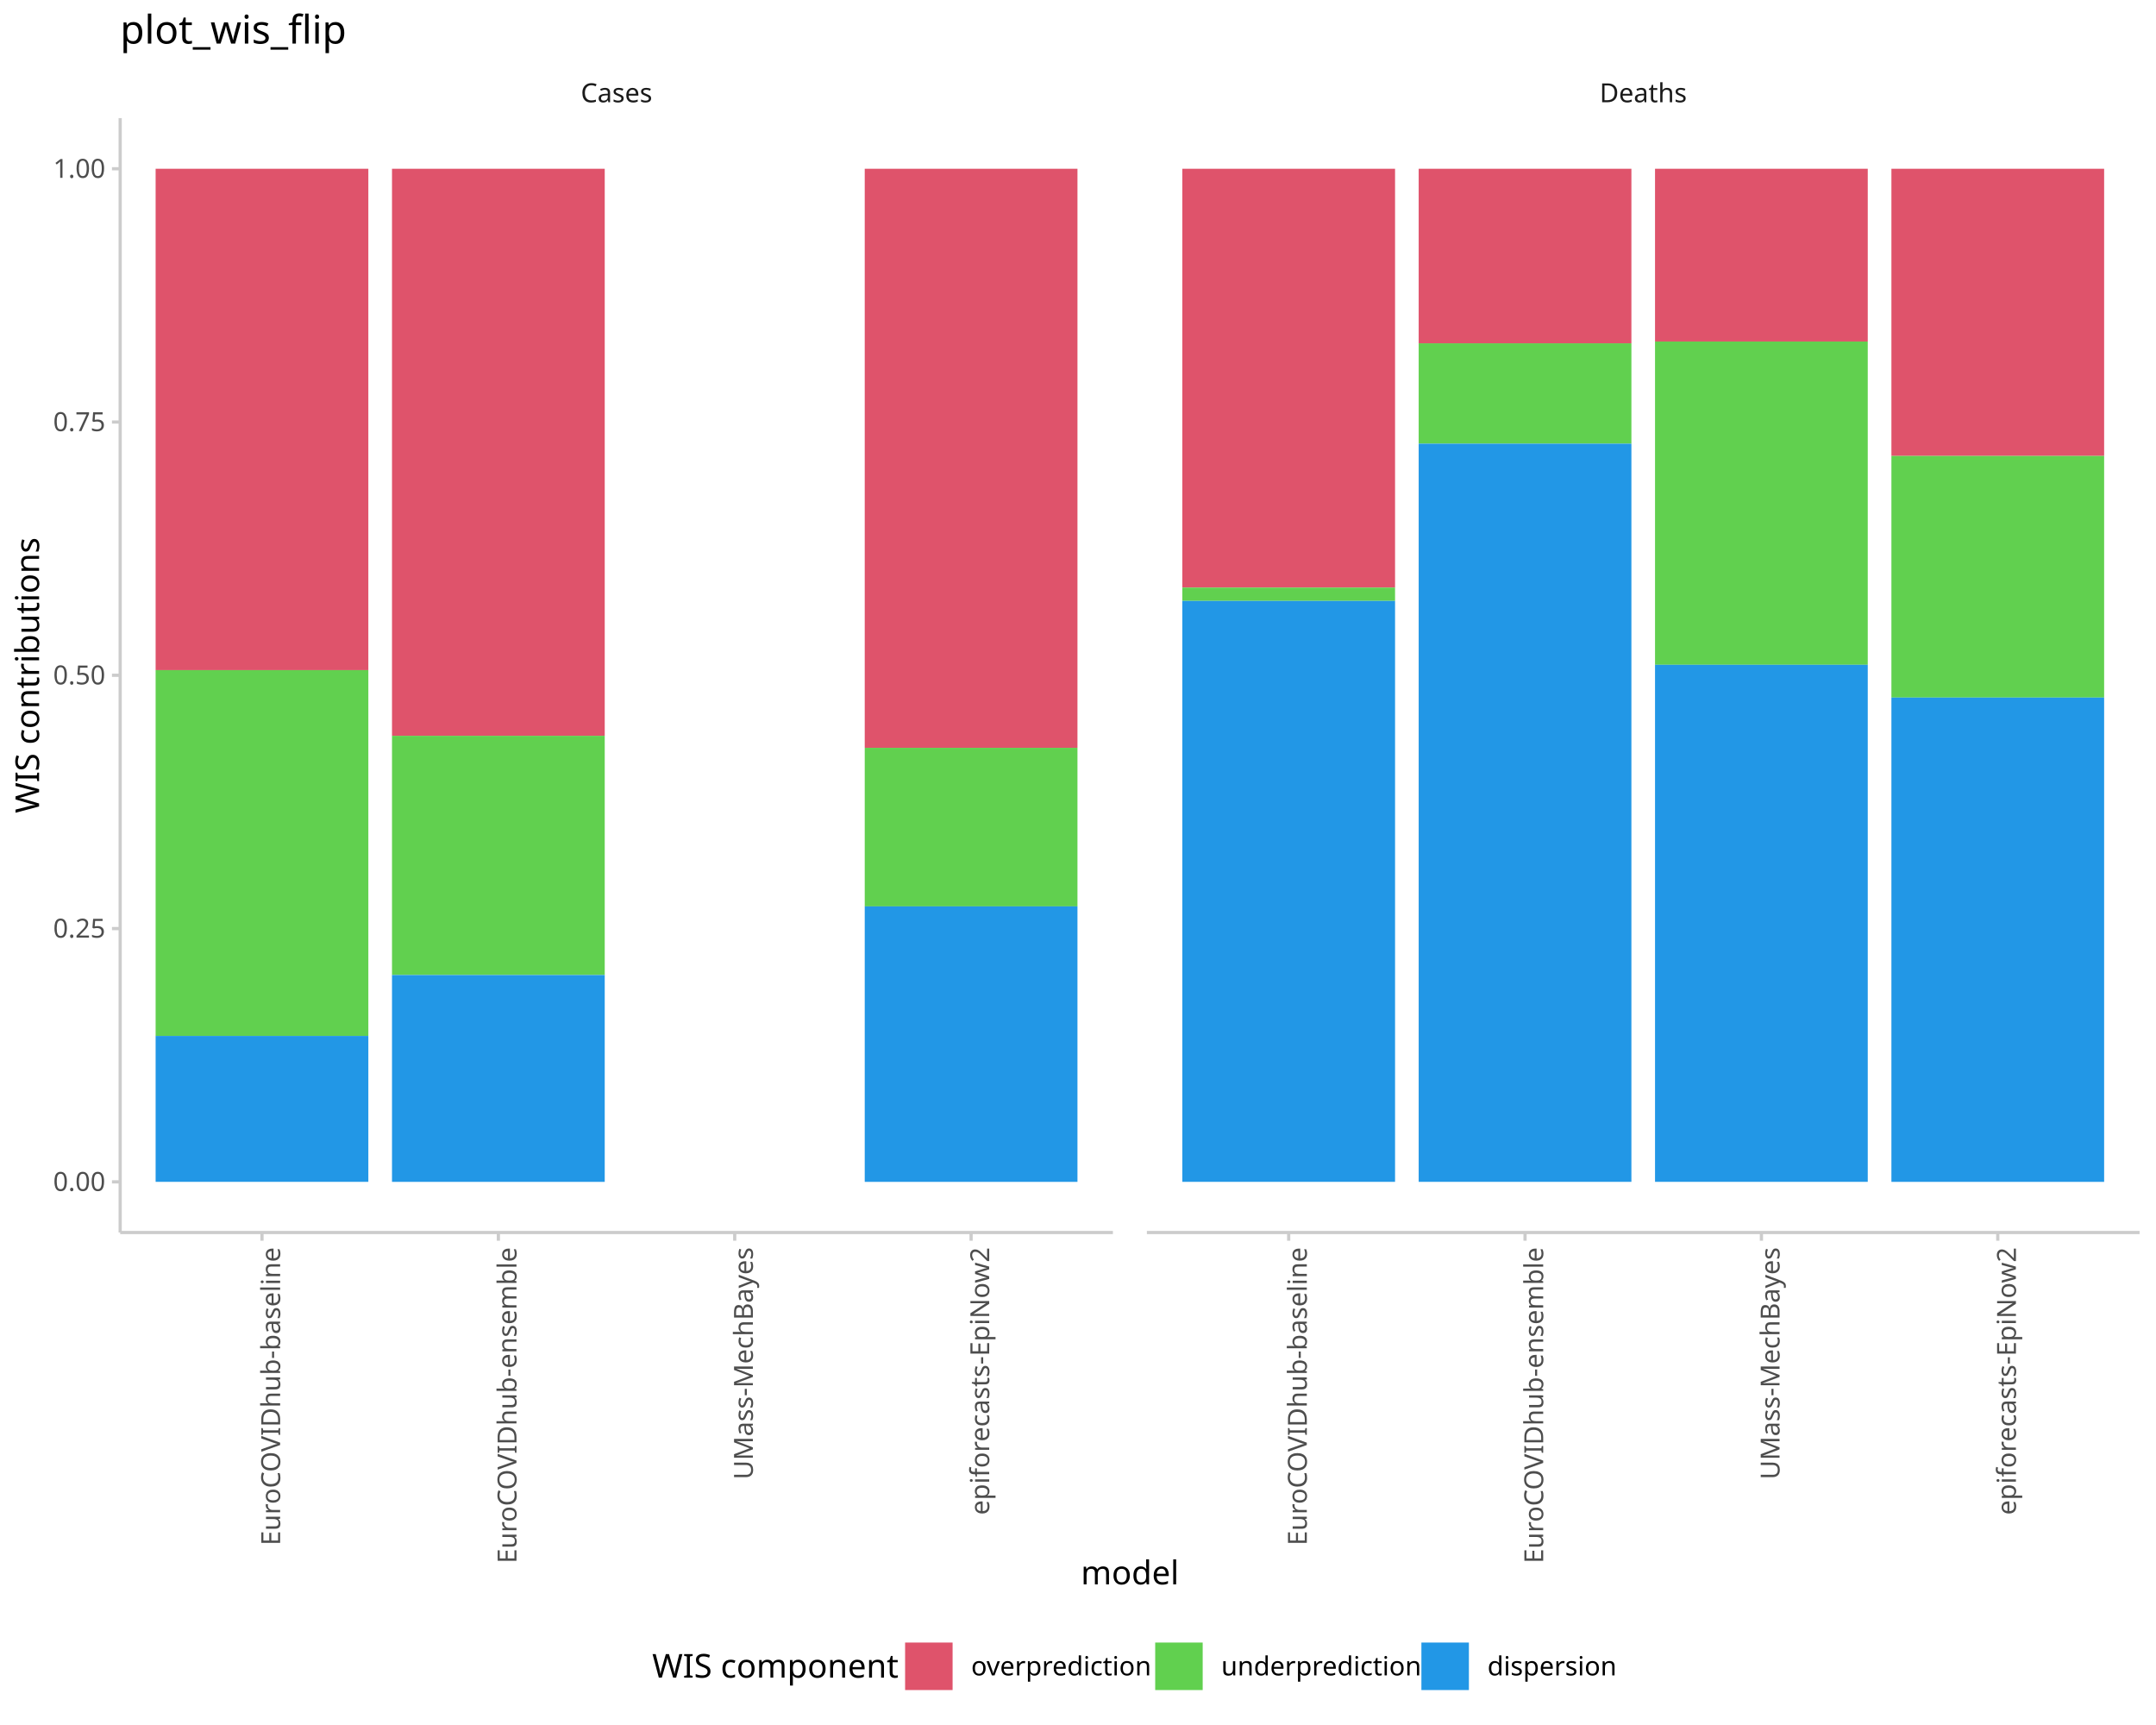
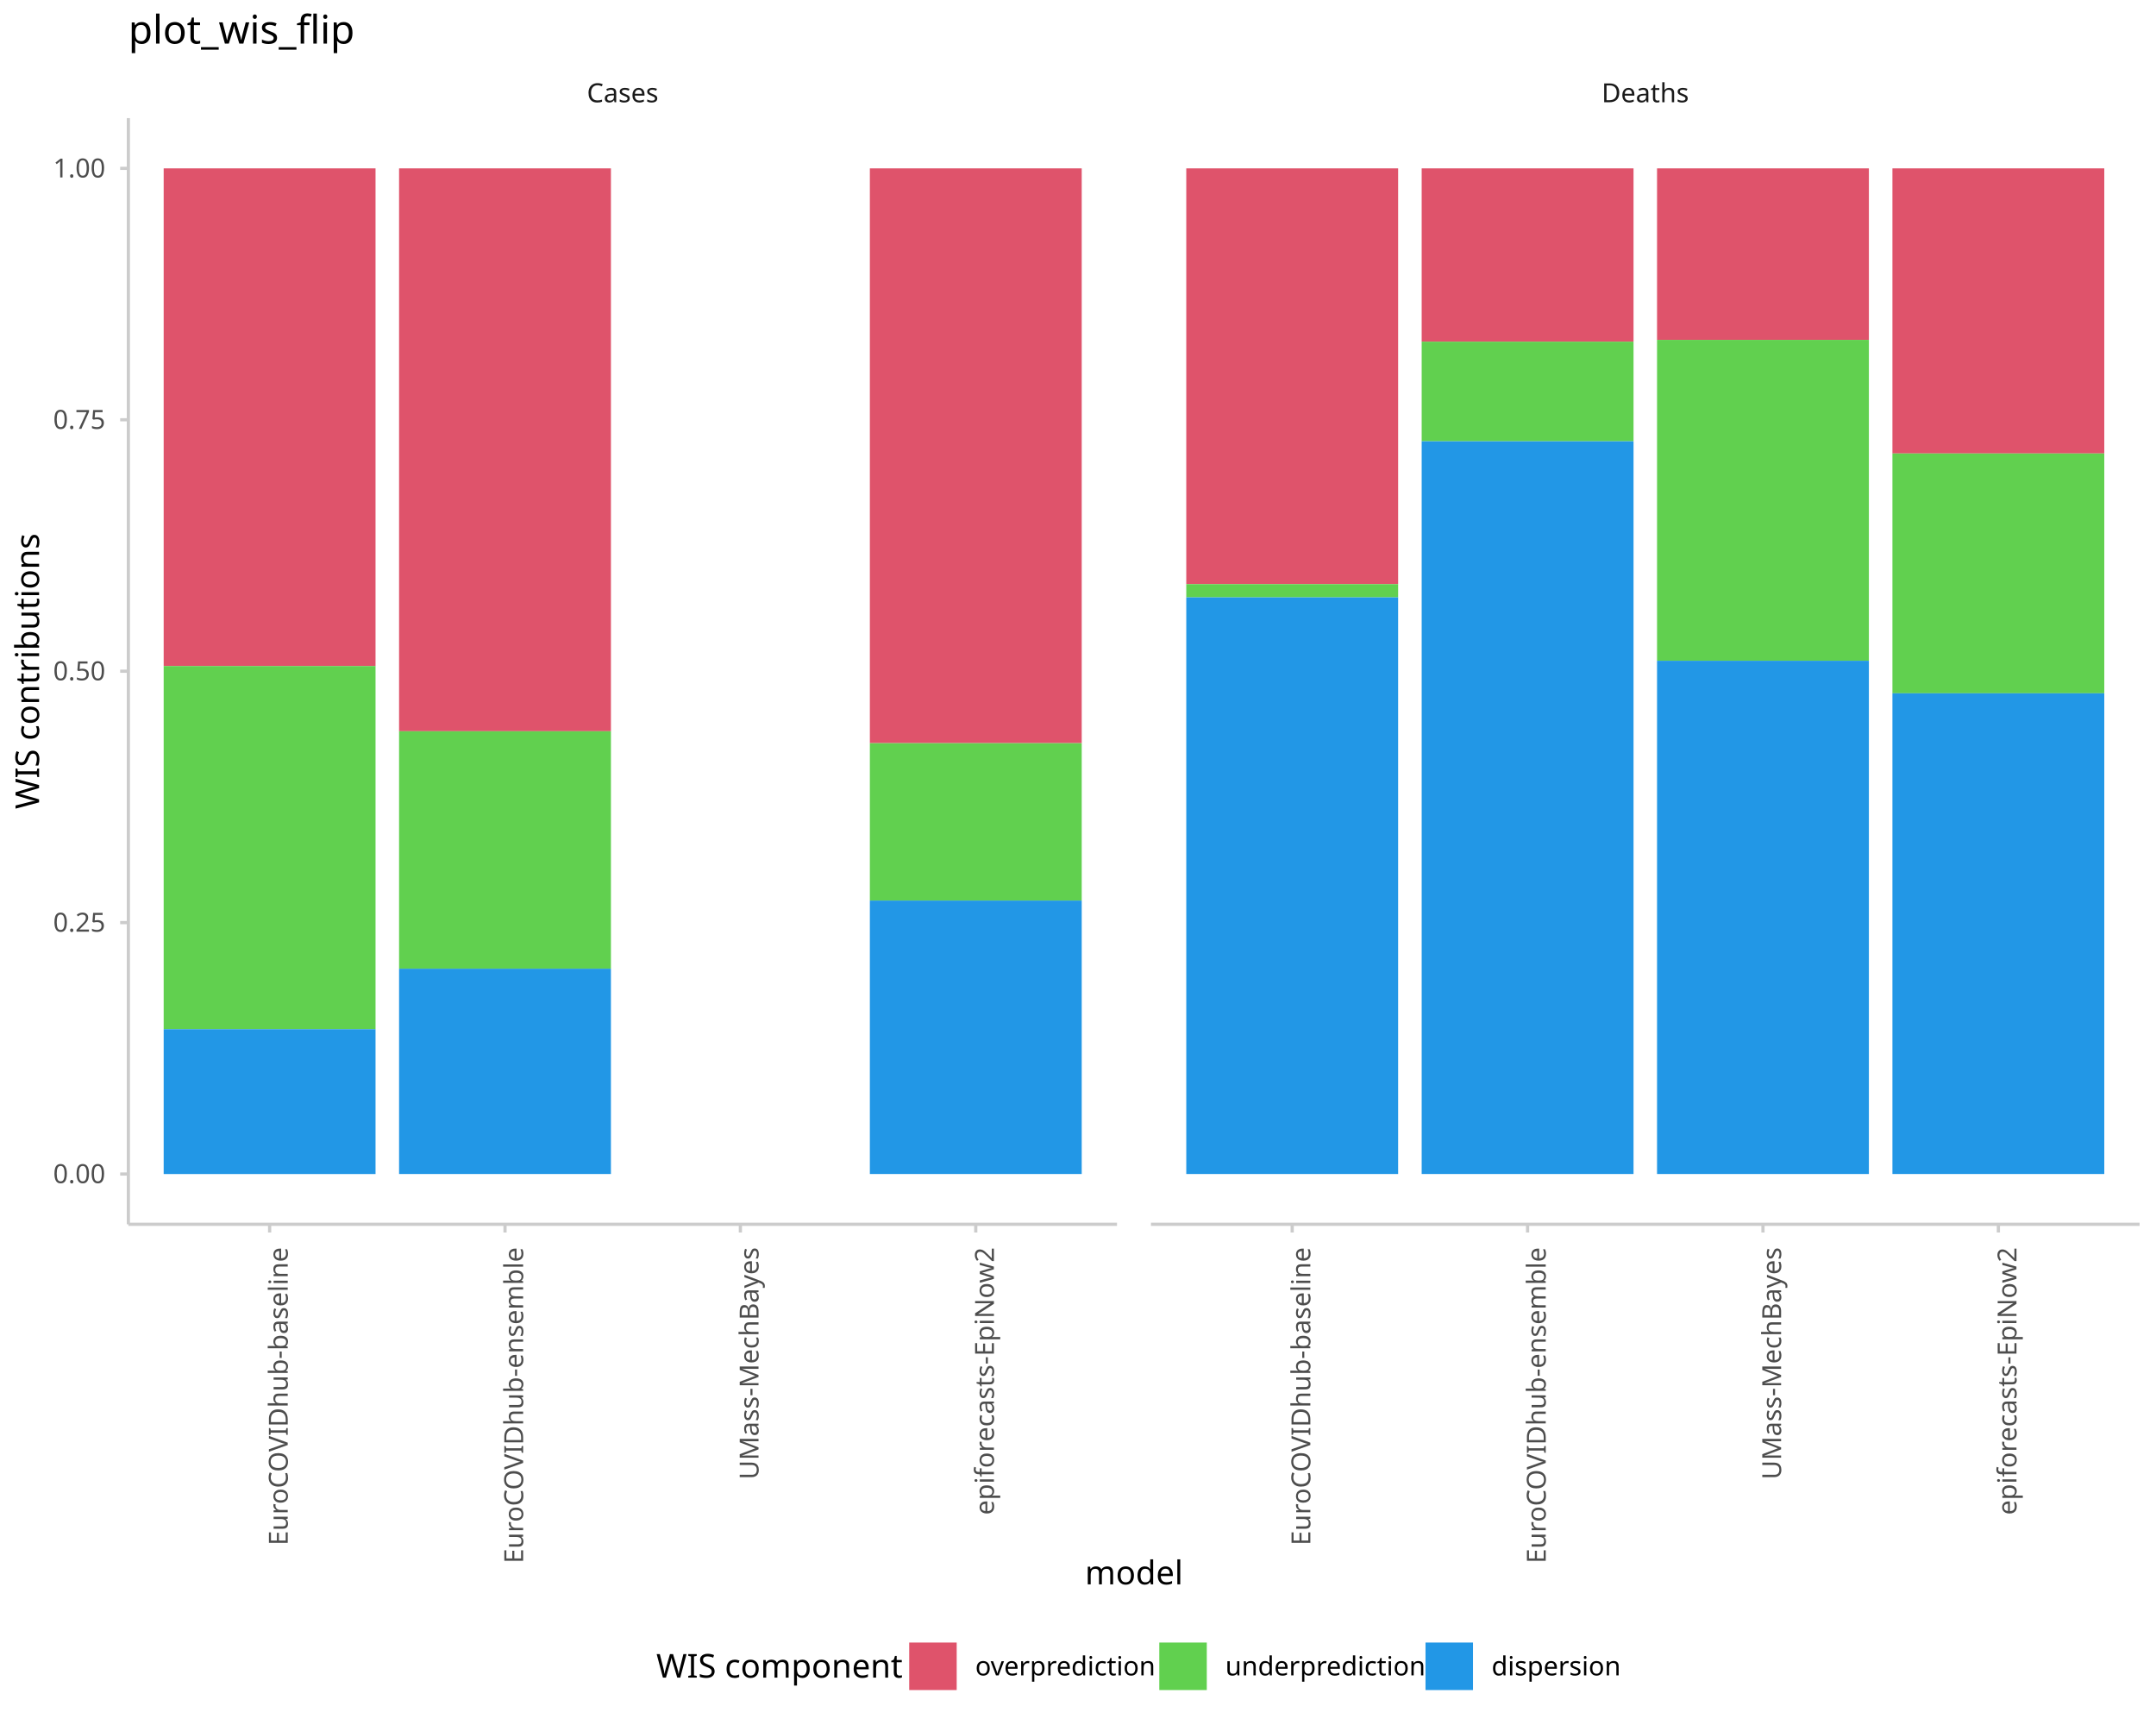
<svg xmlns="http://www.w3.org/2000/svg" class="svglite" data-engine-version="2.0" width="720.00pt" height="576.00pt" viewBox="0 0 720.00 576.00">
  <defs>
    <style type="text/css">
    .svglite line, .svglite polyline, .svglite polygon, .svglite path, .svglite rect, .svglite circle {
      fill: none;
      stroke: #000000;
      stroke-linecap: round;
      stroke-linejoin: round;
      stroke-miterlimit: 10.00;
    }
  </style>
  </defs>
  <rect width="100%" height="100%" style="stroke: none; fill: #FFFFFF;" />
  <defs>
    <clipPath id="cpMC4wMHw3MjAuMDB8MC4wMHw1NzYuMDA=">
      <rect x="0.00" y="0.00" width="720.00" height="576.00" />
    </clipPath>
  </defs>
  <g clip-path="url(#cpMC4wMHw3MjAuMDB8MC4wMHw1NzYuMDA=)">
- </g>
+     <rect x="0.00" y="0.00" width="720.00" height="576.00" style="stroke-width: 1.07; stroke: none; fill: #FFFFFF;" />
+   </g>
  <defs>
-     <clipPath id="cpNDAuMTN8MzcxLjY2fDM5LjQzfDQxMS41NQ==">
-       <rect x="40.13" y="39.43" width="331.52" height="372.12" />
+     <clipPath id="cpNDIuODd8MzczLjAzfDM5LjQzfDQwOC44MQ==">
+       <rect x="42.87" y="39.43" width="330.15" height="369.38" />
    </clipPath>
  </defs>
-   <g clip-path="url(#cpNDAuMTN8MzcxLjY2fDM5LjQzfDQxMS41NQ==)">
-     <rect x="130.91" y="56.35" width="71.04" height="189.34" style="stroke-width: 1.07; stroke: none; stroke-linecap: butt; stroke-linejoin: miter; fill: #DF536B;" />
-     <rect x="51.97" y="56.35" width="71.04" height="167.41" style="stroke-width: 1.07; stroke: none; stroke-linecap: butt; stroke-linejoin: miter; fill: #DF536B;" />
-     <rect x="288.78" y="56.35" width="71.04" height="193.36" style="stroke-width: 1.07; stroke: none; stroke-linecap: butt; stroke-linejoin: miter; fill: #DF536B;" />
-     <rect x="130.91" y="245.69" width="71.04" height="79.88" style="stroke-width: 1.07; stroke: none; stroke-linecap: butt; stroke-linejoin: miter; fill: #61D04F;" />
-     <rect x="51.97" y="223.76" width="71.04" height="122.15" style="stroke-width: 1.07; stroke: none; stroke-linecap: butt; stroke-linejoin: miter; fill: #61D04F;" />
-     <rect x="288.78" y="249.71" width="71.04" height="52.95" style="stroke-width: 1.07; stroke: none; stroke-linecap: butt; stroke-linejoin: miter; fill: #61D04F;" />
-     <rect x="130.91" y="325.57" width="71.04" height="69.07" style="stroke-width: 1.07; stroke: none; stroke-linecap: butt; stroke-linejoin: miter; fill: #2297E6;" />
-     <rect x="51.97" y="345.91" width="71.04" height="48.72" style="stroke-width: 1.07; stroke: none; stroke-linecap: butt; stroke-linejoin: miter; fill: #2297E6;" />
-     <rect x="288.78" y="302.65" width="71.04" height="91.99" style="stroke-width: 1.07; stroke: none; stroke-linecap: butt; stroke-linejoin: miter; fill: #2297E6;" />
+   <g clip-path="url(#cpNDIuODd8MzczLjAzfDM5LjQzfDQwOC44MQ==)">
+     <rect x="133.27" y="56.22" width="70.75" height="187.95" style="stroke-width: 1.07; stroke: none; stroke-linecap: butt; stroke-linejoin: miter; fill: #DF536B;" />
+     <rect x="54.66" y="56.22" width="70.75" height="166.18" style="stroke-width: 1.07; stroke: none; stroke-linecap: butt; stroke-linejoin: miter; fill: #DF536B;" />
+     <rect x="290.49" y="56.22" width="70.75" height="191.93" style="stroke-width: 1.07; stroke: none; stroke-linecap: butt; stroke-linejoin: miter; fill: #DF536B;" />
+     <rect x="133.27" y="244.17" width="70.75" height="79.29" style="stroke-width: 1.07; stroke: none; stroke-linecap: butt; stroke-linejoin: miter; fill: #61D04F;" />
+     <rect x="54.66" y="222.40" width="70.75" height="121.25" style="stroke-width: 1.07; stroke: none; stroke-linecap: butt; stroke-linejoin: miter; fill: #61D04F;" />
+     <rect x="290.49" y="248.16" width="70.75" height="52.56" style="stroke-width: 1.07; stroke: none; stroke-linecap: butt; stroke-linejoin: miter; fill: #61D04F;" />
+     <rect x="133.27" y="323.46" width="70.75" height="68.56" style="stroke-width: 1.07; stroke: none; stroke-linecap: butt; stroke-linejoin: miter; fill: #2297E6;" />
+     <rect x="54.66" y="343.66" width="70.75" height="48.37" style="stroke-width: 1.07; stroke: none; stroke-linecap: butt; stroke-linejoin: miter; fill: #2297E6;" />
+     <rect x="290.49" y="300.71" width="70.75" height="91.31" style="stroke-width: 1.07; stroke: none; stroke-linecap: butt; stroke-linejoin: miter; fill: #2297E6;" />
  </g>
  <g clip-path="url(#cpMC4wMHw3MjAuMDB8MC4wMHw1NzYuMDA=)">
</g>
  <defs>
-     <clipPath id="cpMzgzLjAwfDcxNC41MnwzOS40M3w0MTEuNTU=">
-       <rect x="383.00" y="39.43" width="331.52" height="372.12" />
+     <clipPath id="cpMzg0LjM3fDcxNC41MnwzOS40M3w0MDguODE=">
+       <rect x="384.37" y="39.43" width="330.15" height="369.38" />
    </clipPath>
  </defs>
-   <g clip-path="url(#cpMzgzLjAwfDcxNC41MnwzOS40M3w0MTEuNTU=)">
-     <rect x="473.77" y="56.35" width="71.04" height="58.30" style="stroke-width: 1.07; stroke: none; stroke-linecap: butt; stroke-linejoin: miter; fill: #DF536B;" />
-     <rect x="394.84" y="56.35" width="71.04" height="139.85" style="stroke-width: 1.07; stroke: none; stroke-linecap: butt; stroke-linejoin: miter; fill: #DF536B;" />
-     <rect x="552.70" y="56.35" width="71.04" height="57.69" style="stroke-width: 1.07; stroke: none; stroke-linecap: butt; stroke-linejoin: miter; fill: #DF536B;" />
-     <rect x="631.64" y="56.35" width="71.04" height="95.90" style="stroke-width: 1.07; stroke: none; stroke-linecap: butt; stroke-linejoin: miter; fill: #DF536B;" />
-     <rect x="473.77" y="114.64" width="71.04" height="33.51" style="stroke-width: 1.07; stroke: none; stroke-linecap: butt; stroke-linejoin: miter; fill: #61D04F;" />
-     <rect x="394.84" y="196.20" width="71.04" height="4.45" style="stroke-width: 1.07; stroke: none; stroke-linecap: butt; stroke-linejoin: miter; fill: #61D04F;" />
-     <rect x="552.70" y="114.04" width="71.04" height="107.95" style="stroke-width: 1.07; stroke: none; stroke-linecap: butt; stroke-linejoin: miter; fill: #61D04F;" />
-     <rect x="631.64" y="152.25" width="71.04" height="80.68" style="stroke-width: 1.07; stroke: none; stroke-linecap: butt; stroke-linejoin: miter; fill: #61D04F;" />
-     <rect x="473.77" y="148.15" width="71.04" height="246.48" style="stroke-width: 1.07; stroke: none; stroke-linecap: butt; stroke-linejoin: miter; fill: #2297E6;" />
-     <rect x="394.84" y="200.65" width="71.04" height="193.98" style="stroke-width: 1.07; stroke: none; stroke-linecap: butt; stroke-linejoin: miter; fill: #2297E6;" />
-     <rect x="552.70" y="221.98" width="71.04" height="172.65" style="stroke-width: 1.07; stroke: none; stroke-linecap: butt; stroke-linejoin: miter; fill: #2297E6;" />
-     <rect x="631.64" y="232.93" width="71.04" height="161.71" style="stroke-width: 1.07; stroke: none; stroke-linecap: butt; stroke-linejoin: miter; fill: #2297E6;" />
+   <g clip-path="url(#cpMzg0LjM3fDcxNC41MnwzOS40M3w0MDguODE=)">
+     <rect x="474.77" y="56.22" width="70.75" height="57.87" style="stroke-width: 1.07; stroke: none; stroke-linecap: butt; stroke-linejoin: miter; fill: #DF536B;" />
+     <rect x="396.16" y="56.22" width="70.75" height="138.82" style="stroke-width: 1.07; stroke: none; stroke-linecap: butt; stroke-linejoin: miter; fill: #DF536B;" />
+     <rect x="553.37" y="56.22" width="70.75" height="57.26" style="stroke-width: 1.07; stroke: none; stroke-linecap: butt; stroke-linejoin: miter; fill: #DF536B;" />
+     <rect x="631.98" y="56.22" width="70.75" height="95.20" style="stroke-width: 1.07; stroke: none; stroke-linecap: butt; stroke-linejoin: miter; fill: #DF536B;" />
+     <rect x="474.77" y="114.09" width="70.75" height="33.26" style="stroke-width: 1.07; stroke: none; stroke-linecap: butt; stroke-linejoin: miter; fill: #61D04F;" />
+     <rect x="396.16" y="195.05" width="70.75" height="4.42" style="stroke-width: 1.07; stroke: none; stroke-linecap: butt; stroke-linejoin: miter; fill: #61D04F;" />
+     <rect x="553.37" y="113.49" width="70.75" height="107.15" style="stroke-width: 1.07; stroke: none; stroke-linecap: butt; stroke-linejoin: miter; fill: #61D04F;" />
+     <rect x="631.98" y="151.42" width="70.75" height="80.08" style="stroke-width: 1.07; stroke: none; stroke-linecap: butt; stroke-linejoin: miter; fill: #61D04F;" />
+     <rect x="474.77" y="147.35" width="70.75" height="244.67" style="stroke-width: 1.07; stroke: none; stroke-linecap: butt; stroke-linejoin: miter; fill: #2297E6;" />
+     <rect x="396.16" y="199.47" width="70.75" height="192.55" style="stroke-width: 1.07; stroke: none; stroke-linecap: butt; stroke-linejoin: miter; fill: #2297E6;" />
+     <rect x="553.37" y="220.64" width="70.75" height="171.38" style="stroke-width: 1.07; stroke: none; stroke-linecap: butt; stroke-linejoin: miter; fill: #2297E6;" />
+     <rect x="631.98" y="231.50" width="70.75" height="160.52" style="stroke-width: 1.07; stroke: none; stroke-linecap: butt; stroke-linejoin: miter; fill: #2297E6;" />
  </g>
  <g clip-path="url(#cpMC4wMHw3MjAuMDB8MC4wMHw1NzYuMDA=)">
</g>
  <defs>
-     <clipPath id="cpNDAuMTN8MzcxLjY2fDIyLjc4fDM5LjQz">
-       <rect x="40.13" y="22.78" width="331.52" height="16.65" />
+     <clipPath id="cpNDIuODd8MzczLjAzfDIyLjc4fDM5LjQz">
+       <rect x="42.87" y="22.78" width="330.15" height="16.65" />
    </clipPath>
  </defs>
-   <g clip-path="url(#cpNDAuMTN8MzcxLjY2fDIyLjc4fDM5LjQz)">
-     <text x="205.90" y="34.14" text-anchor="middle" style="font-size: 8.80px; fill: #1A1A1A; font-family: sans;" textLength="24.95px" lengthAdjust="spacingAndGlyphs">Cases</text>
+   <g clip-path="url(#cpNDIuODd8MzczLjAzfDIyLjc4fDM5LjQz)">
+     <text x="207.95" y="34.14" text-anchor="middle" style="font-size: 8.80px; fill: #1A1A1A; font-family: sans;" textLength="24.95px" lengthAdjust="spacingAndGlyphs">Cases</text>
  </g>
  <g clip-path="url(#cpMC4wMHw3MjAuMDB8MC4wMHw1NzYuMDA=)">
</g>
  <defs>
-     <clipPath id="cpMzgzLjAwfDcxNC41MnwyMi43OHwzOS40Mw==">
-       <rect x="383.00" y="22.78" width="331.52" height="16.65" />
+     <clipPath id="cpMzg0LjM3fDcxNC41MnwyMi43OHwzOS40Mw==">
+       <rect x="384.37" y="22.78" width="330.15" height="16.65" />
    </clipPath>
  </defs>
-   <g clip-path="url(#cpMzgzLjAwfDcxNC41MnwyMi43OHwzOS40Mw==)">
-     <text x="548.76" y="34.14" text-anchor="middle" style="font-size: 8.80px; fill: #1A1A1A; font-family: sans;" textLength="27.89px" lengthAdjust="spacingAndGlyphs">Deaths</text>
+   <g clip-path="url(#cpMzg0LjM3fDcxNC41MnwyMi43OHwzOS40Mw==)">
+     <text x="549.44" y="34.14" text-anchor="middle" style="font-size: 8.80px; fill: #1A1A1A; font-family: sans;" textLength="27.89px" lengthAdjust="spacingAndGlyphs">Deaths</text>
  </g>
  <g clip-path="url(#cpMC4wMHw3MjAuMDB8MC4wMHw1NzYuMDA=)">
-     <polyline points="40.13,411.55 371.66,411.55 " style="stroke-width: 1.07; stroke: #CCCCCC; stroke-linecap: butt;" />
-     <polyline points="87.49,414.29 87.49,411.55 " style="stroke-width: 1.07; stroke: #CCCCCC; stroke-linecap: butt;" />
-     <polyline points="166.43,414.29 166.43,411.55 " style="stroke-width: 1.07; stroke: #CCCCCC; stroke-linecap: butt;" />
-     <polyline points="245.36,414.29 245.36,411.55 " style="stroke-width: 1.07; stroke: #CCCCCC; stroke-linecap: butt;" />
-     <polyline points="324.30,414.29 324.30,411.55 " style="stroke-width: 1.07; stroke: #CCCCCC; stroke-linecap: butt;" />
-     <text transform="translate(93.55,416.48) rotate(-90)" text-anchor="end" style="font-size: 8.80px; fill: #4D4D4D; font-family: sans;" textLength="96.87px" lengthAdjust="spacingAndGlyphs">EuroCOVIDhub-baseline</text>
-     <text transform="translate(172.48,416.48) rotate(-90)" text-anchor="end" style="font-size: 8.80px; fill: #4D4D4D; font-family: sans;" textLength="102.25px" lengthAdjust="spacingAndGlyphs">EuroCOVIDhub-ensemble</text>
-     <text transform="translate(251.42,416.48) rotate(-90)" text-anchor="end" style="font-size: 8.80px; fill: #4D4D4D; font-family: sans;" textLength="76.32px" lengthAdjust="spacingAndGlyphs">UMass-MechBayes</text>
-     <text transform="translate(330.35,416.48) rotate(-90)" text-anchor="end" style="font-size: 8.80px; fill: #4D4D4D; font-family: sans;" textLength="85.61px" lengthAdjust="spacingAndGlyphs">epiforecasts-EpiNow2</text>
-     <polyline points="383.00,411.55 714.52,411.55 " style="stroke-width: 1.07; stroke: #CCCCCC; stroke-linecap: butt;" />
-     <polyline points="430.36,414.29 430.36,411.55 " style="stroke-width: 1.07; stroke: #CCCCCC; stroke-linecap: butt;" />
-     <polyline points="509.29,414.29 509.29,411.55 " style="stroke-width: 1.07; stroke: #CCCCCC; stroke-linecap: butt;" />
-     <polyline points="588.23,414.29 588.23,411.55 " style="stroke-width: 1.07; stroke: #CCCCCC; stroke-linecap: butt;" />
-     <polyline points="667.16,414.29 667.16,411.55 " style="stroke-width: 1.07; stroke: #CCCCCC; stroke-linecap: butt;" />
-     <text transform="translate(436.41,416.48) rotate(-90)" text-anchor="end" style="font-size: 8.80px; fill: #4D4D4D; font-family: sans;" textLength="96.87px" lengthAdjust="spacingAndGlyphs">EuroCOVIDhub-baseline</text>
-     <text transform="translate(515.35,416.48) rotate(-90)" text-anchor="end" style="font-size: 8.80px; fill: #4D4D4D; font-family: sans;" textLength="102.25px" lengthAdjust="spacingAndGlyphs">EuroCOVIDhub-ensemble</text>
-     <text transform="translate(594.28,416.48) rotate(-90)" text-anchor="end" style="font-size: 8.80px; fill: #4D4D4D; font-family: sans;" textLength="76.32px" lengthAdjust="spacingAndGlyphs">UMass-MechBayes</text>
-     <text transform="translate(673.22,416.48) rotate(-90)" text-anchor="end" style="font-size: 8.80px; fill: #4D4D4D; font-family: sans;" textLength="85.61px" lengthAdjust="spacingAndGlyphs">epiforecasts-EpiNow2</text>
-     <polyline points="40.13,411.55 40.13,39.43 " style="stroke-width: 1.07; stroke: #CCCCCC; stroke-linecap: butt;" />
-     <text x="35.20" y="397.66" text-anchor="end" style="font-size: 8.80px; fill: #4D4D4D; font-family: sans;" textLength="17.13px" lengthAdjust="spacingAndGlyphs">0.00</text>
-     <text x="35.20" y="313.09" text-anchor="end" style="font-size: 8.80px; fill: #4D4D4D; font-family: sans;" textLength="17.13px" lengthAdjust="spacingAndGlyphs">0.25</text>
-     <text x="35.20" y="228.52" text-anchor="end" style="font-size: 8.80px; fill: #4D4D4D; font-family: sans;" textLength="17.13px" lengthAdjust="spacingAndGlyphs">0.50</text>
-     <text x="35.20" y="143.95" text-anchor="end" style="font-size: 8.80px; fill: #4D4D4D; font-family: sans;" textLength="17.13px" lengthAdjust="spacingAndGlyphs">0.75</text>
-     <text x="35.20" y="59.38" text-anchor="end" style="font-size: 8.80px; fill: #4D4D4D; font-family: sans;" textLength="17.13px" lengthAdjust="spacingAndGlyphs">1.00</text>
-     <polyline points="37.39,394.64 40.13,394.64 " style="stroke-width: 1.07; stroke: #CCCCCC; stroke-linecap: butt;" />
-     <polyline points="37.39,310.06 40.13,310.06 " style="stroke-width: 1.07; stroke: #CCCCCC; stroke-linecap: butt;" />
-     <polyline points="37.39,225.49 40.13,225.49 " style="stroke-width: 1.07; stroke: #CCCCCC; stroke-linecap: butt;" />
-     <polyline points="37.39,140.92 40.13,140.92 " style="stroke-width: 1.07; stroke: #CCCCCC; stroke-linecap: butt;" />
-     <polyline points="37.39,56.35 40.13,56.35 " style="stroke-width: 1.07; stroke: #CCCCCC; stroke-linecap: butt;" />
-     <text x="377.33" y="529.04" text-anchor="middle" style="font-size: 11.00px; font-family: sans;" textLength="29.96px" lengthAdjust="spacingAndGlyphs">model</text>
-     <text transform="translate(13.05,225.49) rotate(-90)" text-anchor="middle" style="font-size: 11.00px; font-family: sans;" textLength="86.21px" lengthAdjust="spacingAndGlyphs">WIS contributions</text>
-     <text x="217.80" y="560.19" style="font-size: 11.00px; font-family: sans;" textLength="78.27px" lengthAdjust="spacingAndGlyphs">WIS component</text>
-     <rect x="302.26" y="548.47" width="15.86" height="15.86" style="stroke-width: 1.07; stroke: none; stroke-linecap: butt; stroke-linejoin: miter; fill: #DF536B;" />
-     <rect x="385.78" y="548.47" width="15.86" height="15.86" style="stroke-width: 1.07; stroke: none; stroke-linecap: butt; stroke-linejoin: miter; fill: #61D04F;" />
-     <rect x="474.68" y="548.47" width="15.86" height="15.86" style="stroke-width: 1.07; stroke: none; stroke-linecap: butt; stroke-linejoin: miter; fill: #2297E6;" />
-     <text x="324.31" y="559.43" style="font-size: 8.80px; font-family: sans;" textLength="55.28px" lengthAdjust="spacingAndGlyphs">overprediction</text>
-     <text x="407.83" y="559.43" style="font-size: 8.80px; font-family: sans;" textLength="60.67px" lengthAdjust="spacingAndGlyphs">underprediction</text>
-     <text x="496.74" y="559.43" style="font-size: 8.80px; font-family: sans;" textLength="40.12px" lengthAdjust="spacingAndGlyphs">dispersion</text>
-     <text x="40.13" y="14.56" style="font-size: 13.20px; font-family: sans;" textLength="71.91px" lengthAdjust="spacingAndGlyphs">plot_wis_flip</text>
+     <polyline points="42.87,408.81 373.03,408.81 " style="stroke-width: 1.07; stroke: #CCCCCC; stroke-linecap: butt;" />
+     <polyline points="90.04,411.55 90.04,408.81 " style="stroke-width: 1.07; stroke: #CCCCCC; stroke-linecap: butt;" />
+     <polyline points="168.65,411.55 168.65,408.81 " style="stroke-width: 1.07; stroke: #CCCCCC; stroke-linecap: butt;" />
+     <polyline points="247.25,411.55 247.25,408.81 " style="stroke-width: 1.07; stroke: #CCCCCC; stroke-linecap: butt;" />
+     <polyline points="325.86,411.55 325.86,408.81 " style="stroke-width: 1.07; stroke: #CCCCCC; stroke-linecap: butt;" />
+     <text transform="translate(96.09,416.48) rotate(-90)" text-anchor="end" style="font-size: 8.80px; fill: #4D4D4D; font-family: sans;" textLength="96.87px" lengthAdjust="spacingAndGlyphs">EuroCOVIDhub-baseline</text>
+     <text transform="translate(174.70,416.48) rotate(-90)" text-anchor="end" style="font-size: 8.80px; fill: #4D4D4D; font-family: sans;" textLength="102.25px" lengthAdjust="spacingAndGlyphs">EuroCOVIDhub-ensemble</text>
+     <text transform="translate(253.31,416.48) rotate(-90)" text-anchor="end" style="font-size: 8.80px; fill: #4D4D4D; font-family: sans;" textLength="76.32px" lengthAdjust="spacingAndGlyphs">UMass-MechBayes</text>
+     <text transform="translate(331.92,416.48) rotate(-90)" text-anchor="end" style="font-size: 8.80px; fill: #4D4D4D; font-family: sans;" textLength="85.61px" lengthAdjust="spacingAndGlyphs">epiforecasts-EpiNow2</text>
+     <polyline points="384.37,408.81 714.52,408.81 " style="stroke-width: 1.07; stroke: #CCCCCC; stroke-linecap: butt;" />
+     <polyline points="431.53,411.55 431.53,408.81 " style="stroke-width: 1.07; stroke: #CCCCCC; stroke-linecap: butt;" />
+     <polyline points="510.14,411.55 510.14,408.81 " style="stroke-width: 1.07; stroke: #CCCCCC; stroke-linecap: butt;" />
+     <polyline points="588.75,411.55 588.75,408.81 " style="stroke-width: 1.07; stroke: #CCCCCC; stroke-linecap: butt;" />
+     <polyline points="667.36,411.55 667.36,408.81 " style="stroke-width: 1.07; stroke: #CCCCCC; stroke-linecap: butt;" />
+     <text transform="translate(437.59,416.48) rotate(-90)" text-anchor="end" style="font-size: 8.80px; fill: #4D4D4D; font-family: sans;" textLength="96.87px" lengthAdjust="spacingAndGlyphs">EuroCOVIDhub-baseline</text>
+     <text transform="translate(516.20,416.48) rotate(-90)" text-anchor="end" style="font-size: 8.80px; fill: #4D4D4D; font-family: sans;" textLength="102.25px" lengthAdjust="spacingAndGlyphs">EuroCOVIDhub-ensemble</text>
+     <text transform="translate(594.80,416.48) rotate(-90)" text-anchor="end" style="font-size: 8.80px; fill: #4D4D4D; font-family: sans;" textLength="76.32px" lengthAdjust="spacingAndGlyphs">UMass-MechBayes</text>
+     <text transform="translate(673.41,416.48) rotate(-90)" text-anchor="end" style="font-size: 8.80px; fill: #4D4D4D; font-family: sans;" textLength="85.61px" lengthAdjust="spacingAndGlyphs">epiforecasts-EpiNow2</text>
+     <polyline points="42.87,408.81 42.87,39.43 " style="stroke-width: 1.07; stroke: #CCCCCC; stroke-linecap: butt;" />
+     <text x="35.20" y="395.05" text-anchor="end" style="font-size: 8.80px; fill: #4D4D4D; font-family: sans;" textLength="17.13px" lengthAdjust="spacingAndGlyphs">0.00</text>
+     <text x="35.20" y="311.10" text-anchor="end" style="font-size: 8.80px; fill: #4D4D4D; font-family: sans;" textLength="17.13px" lengthAdjust="spacingAndGlyphs">0.25</text>
+     <text x="35.20" y="227.15" text-anchor="end" style="font-size: 8.80px; fill: #4D4D4D; font-family: sans;" textLength="17.13px" lengthAdjust="spacingAndGlyphs">0.50</text>
+     <text x="35.20" y="143.20" text-anchor="end" style="font-size: 8.80px; fill: #4D4D4D; font-family: sans;" textLength="17.13px" lengthAdjust="spacingAndGlyphs">0.75</text>
+     <text x="35.20" y="59.25" text-anchor="end" style="font-size: 8.80px; fill: #4D4D4D; font-family: sans;" textLength="17.13px" lengthAdjust="spacingAndGlyphs">1.00</text>
+     <polyline points="40.13,392.02 42.87,392.02 " style="stroke-width: 1.07; stroke: #CCCCCC; stroke-linecap: butt;" />
+     <polyline points="40.13,308.07 42.87,308.07 " style="stroke-width: 1.07; stroke: #CCCCCC; stroke-linecap: butt;" />
+     <polyline points="40.13,224.12 42.87,224.12 " style="stroke-width: 1.07; stroke: #CCCCCC; stroke-linecap: butt;" />
+     <polyline points="40.13,140.17 42.87,140.17 " style="stroke-width: 1.07; stroke: #CCCCCC; stroke-linecap: butt;" />
+     <polyline points="40.13,56.22 42.87,56.22 " style="stroke-width: 1.07; stroke: #CCCCCC; stroke-linecap: butt;" />
+     <text x="378.70" y="529.04" text-anchor="middle" style="font-size: 11.00px; font-family: sans;" textLength="29.96px" lengthAdjust="spacingAndGlyphs">model</text>
+     <text transform="translate(13.05,224.12) rotate(-90)" text-anchor="middle" style="font-size: 11.00px; font-family: sans;" textLength="86.21px" lengthAdjust="spacingAndGlyphs">WIS contributions</text>
+     <text x="219.17" y="560.19" style="font-size: 11.00px; font-family: sans;" textLength="78.27px" lengthAdjust="spacingAndGlyphs">WIS component</text>
+     <rect x="303.63" y="548.47" width="15.86" height="15.86" style="stroke-width: 1.07; stroke: none; stroke-linecap: butt; stroke-linejoin: miter; fill: #DF536B;" />
+     <rect x="387.15" y="548.47" width="15.86" height="15.86" style="stroke-width: 1.07; stroke: none; stroke-linecap: butt; stroke-linejoin: miter; fill: #61D04F;" />
+     <rect x="476.05" y="548.47" width="15.86" height="15.86" style="stroke-width: 1.07; stroke: none; stroke-linecap: butt; stroke-linejoin: miter; fill: #2297E6;" />
+     <text x="325.68" y="559.43" style="font-size: 8.80px; font-family: sans;" textLength="55.28px" lengthAdjust="spacingAndGlyphs">overprediction</text>
+     <text x="409.20" y="559.43" style="font-size: 8.80px; font-family: sans;" textLength="60.67px" lengthAdjust="spacingAndGlyphs">underprediction</text>
+     <text x="498.11" y="559.43" style="font-size: 8.80px; font-family: sans;" textLength="40.12px" lengthAdjust="spacingAndGlyphs">dispersion</text>
+     <text x="42.87" y="14.56" style="font-size: 13.20px; font-family: sans;" textLength="71.91px" lengthAdjust="spacingAndGlyphs">plot_wis_flip</text>
  </g>
</svg>
